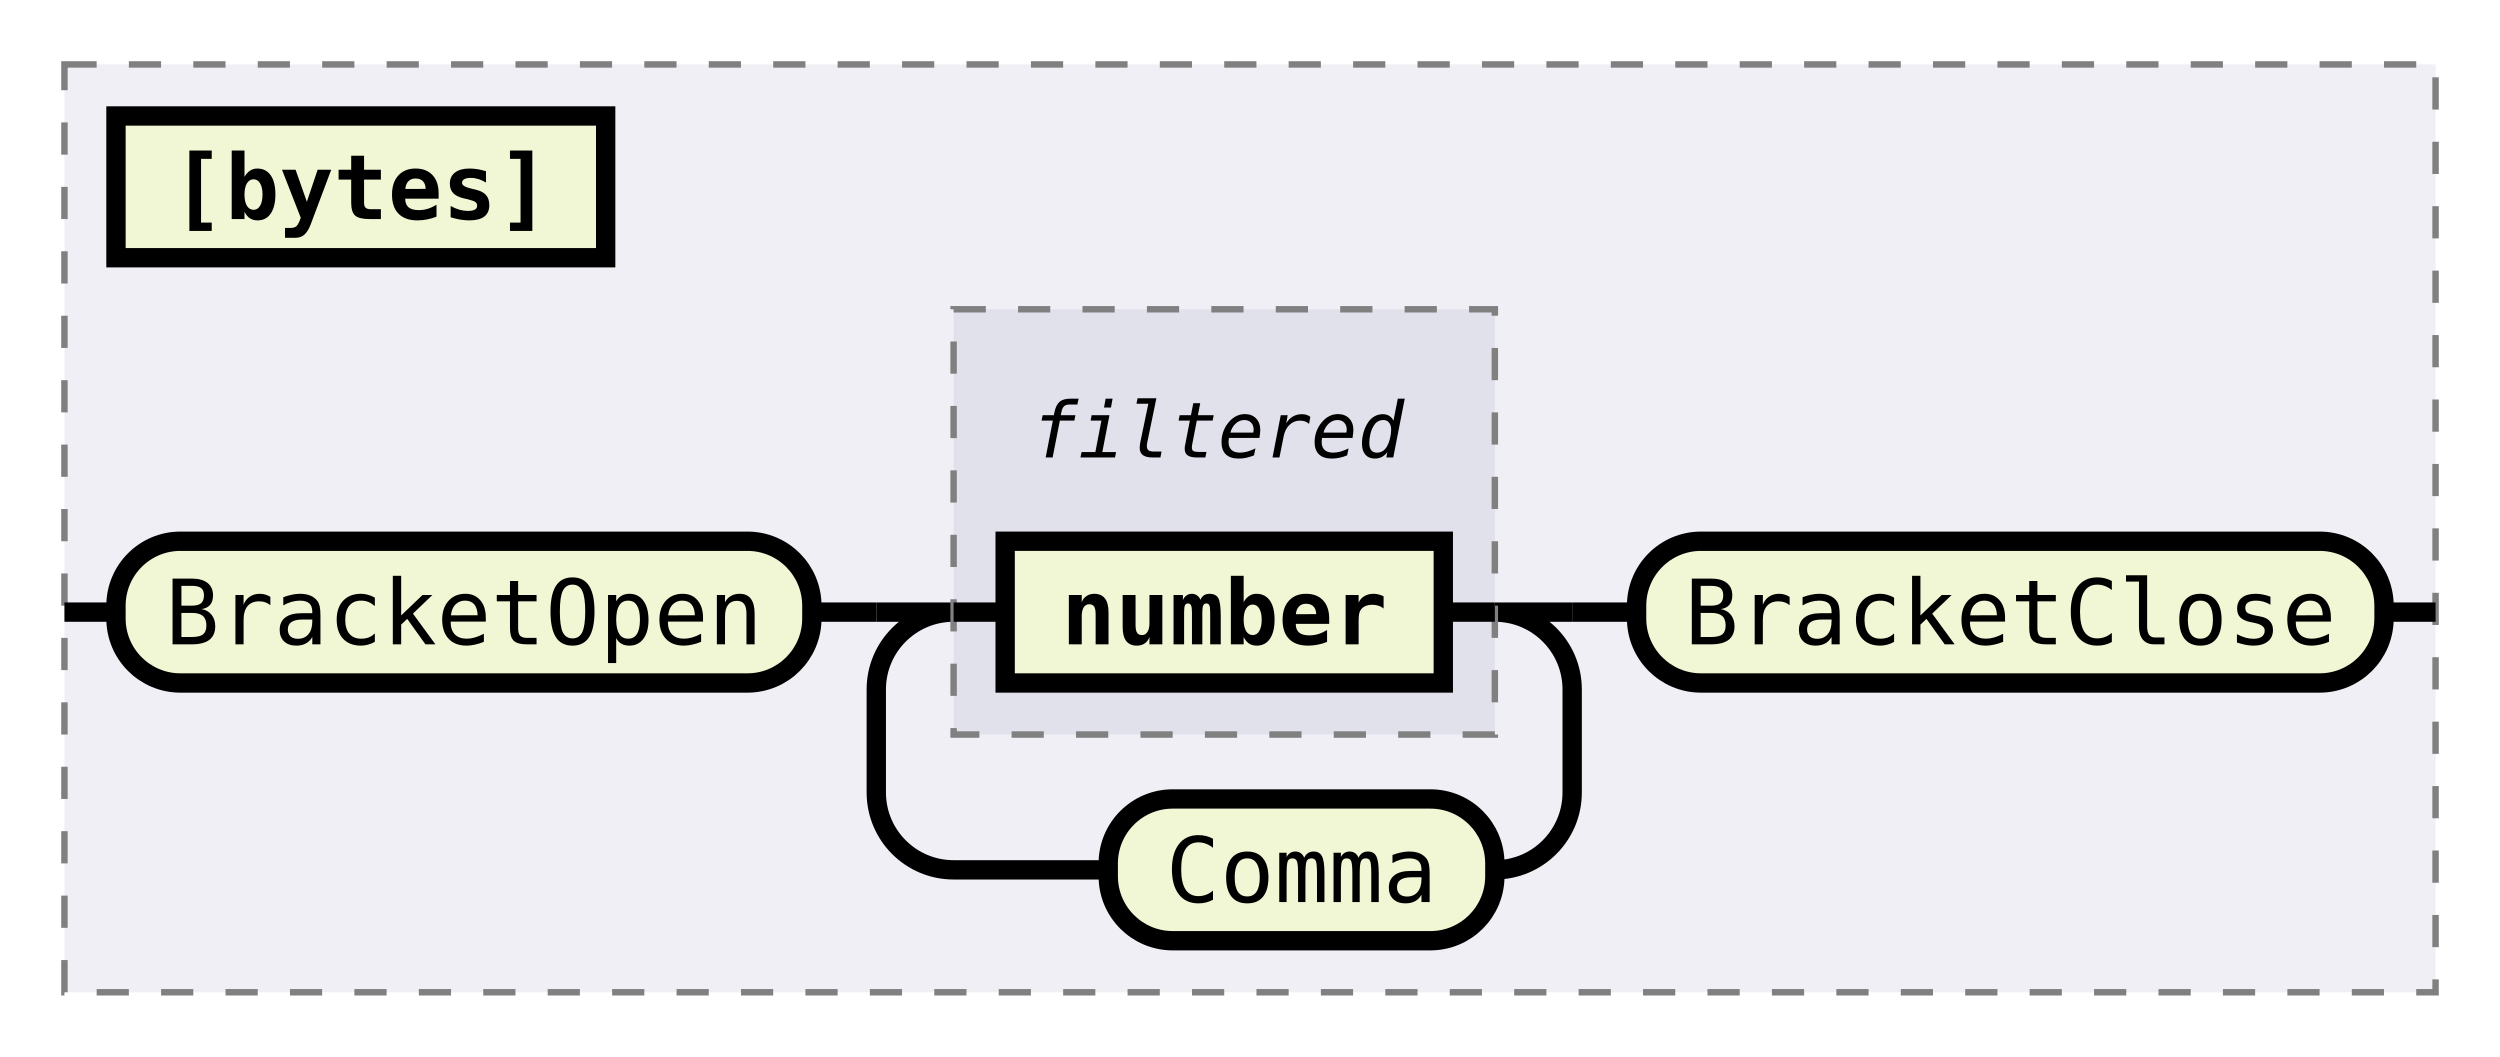
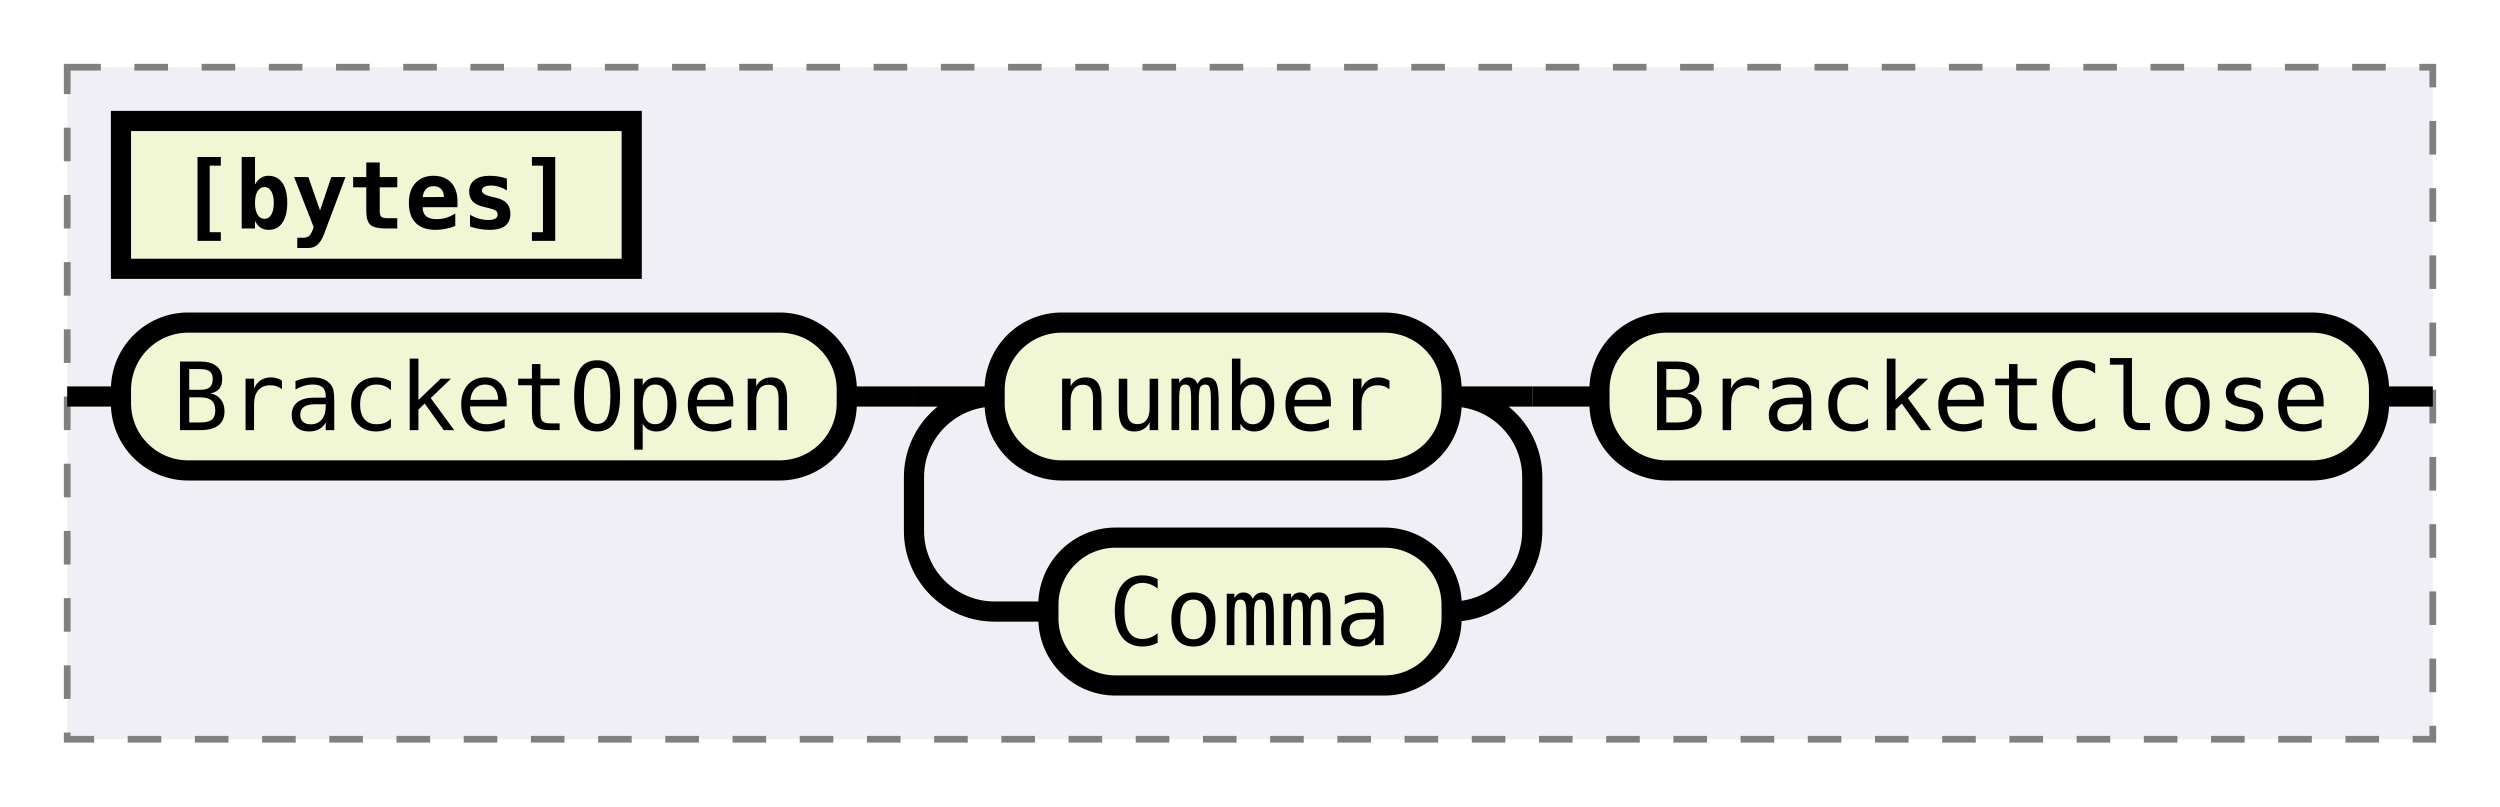
- <svg xmlns="http://www.w3.org/2000/svg" class="railroad" viewBox="0 0 388 164">
+ <svg xmlns="http://www.w3.org/2000/svg" class="railroad" viewBox="0 0 372 120">
  <style type="text/css">
svg.railroad {
background-color: hsl(30, 20%, 95%);
background-size: 15px 15px;
background-image: linear-gradient(to right, rgba(30, 30, 30, .05) 1px, transparent 1px),
		  linear-gradient(to bottom, rgba(30, 30, 30, .05) 1px, transparent 1px);
}

svg.railroad rect.railroad_canvas {
stroke-width: 0px;
fill: none;
}

svg.railroad path {
stroke-width: 3px;
stroke: black;
fill: none;
}

svg.railroad .debug {
stroke-width: 1px;
stroke: red;
}

svg.railroad text {
font: 14px monospace;
text-anchor: middle;
}

svg.railroad .nonterminal text {
font-weight: bold;
}

svg.railroad text.comment {
font: italic 12px monospace;
}

svg.railroad rect {
stroke-width: 3px;
stroke: black;
fill:hsl(-290, 70%, 90%);
}

svg.railroad g.labeledbox &gt; rect {
stroke-width: 1px;
stroke: grey;
stroke-dasharray: 5px;
fill:rgba(90, 90, 150, .1);
}
</style>
  <rect width="100%" height="100%" class="railroad_canvas" />
  <g class="sequence">
    <g class="verticalgrid">
      <g class="labeledbox">
-         <rect x="10" y="10" height="144" width="368" />
-         <path d=" M 10 95 h 8 m 352 0 h 8" />
+         <rect x="10" y="10" height="100" width="352" />
+         <path d=" M 10 59 h 8 m 336 0 h 8" />
        <g class="nonterminal">
          <rect x="18" y="18" height="22" width="76" />
          <text x="56" y="34">
[bytes]</text>
        </g>
        <g class="sequence">
          <g class="sequence">
            <g class="terminal">
-               <rect x="18" y="84" height="22" width="108" rx="10" ry="10" />
-               <text x="72" y="100">
+               <rect x="18" y="48" height="22" width="108" rx="10" ry="10" />
+               <text x="72" y="64">
BracketOpen</text>
            </g>
            <g class="repeat">
-               <path d=" M 136 95 h 12 m 84 0 h 12 m -12 0 a 12 12 0 0 1 12 12 v 16 a 12 12 0 0 1 -12 12 m -60 0 h -24 a 12 12 0 0 1 -12 -12 v -16 a 12 12 0 0 1 12 -12" />
+               <path d=" M 136 59 h 12 m 68 0 h 12 m -12 0 a 12 12 0 0 1 12 12 v 8 a 12 12 0 0 1 -12 12 m -60 0 h -8 a 12 12 0 0 1 -12 -12 v -8 a 12 12 0 0 1 12 -12" />
              <g class="terminal">
-                 <rect x="172" y="124" height="22" width="60" rx="10" ry="10" />
-                 <text x="202" y="140">
+                 <rect x="156" y="80" height="22" width="60" rx="10" ry="10" />
+                 <text x="186" y="96">
Comma</text>
              </g>
-               <g class="labeledbox">
-                 <rect x="148" y="48" height="66" width="84" />
-                 <path d=" M 148 95 h 8 m 68 0 h 8" />
-                 <text class="comment" x="189" y="71">
- filtered</text>
-                 <g class="nonterminal">
-                   <rect x="156" y="84" height="22" width="68" />
-                   <text x="190" y="100">
+               <g class="terminal">
+                 <rect x="148" y="48" height="22" width="68" rx="10" ry="10" />
+                 <text x="182" y="64">
number</text>
-                 </g>
              </g>
            </g>
-             <path d=" M 126 95 h 10" />
+             <path d=" M 126 59 h 10" />
          </g>
          <g class="terminal">
-             <rect x="254" y="84" height="22" width="116" rx="10" ry="10" />
-             <text x="312" y="100">
+             <rect x="238" y="48" height="22" width="116" rx="10" ry="10" />
+             <text x="296" y="64">
BracketClose</text>
          </g>
-           <path d=" M 244 95 h 10" />
+           <path d=" M 228 59 h 10" />
        </g>
      </g>
    </g>
  </g>
</svg>
